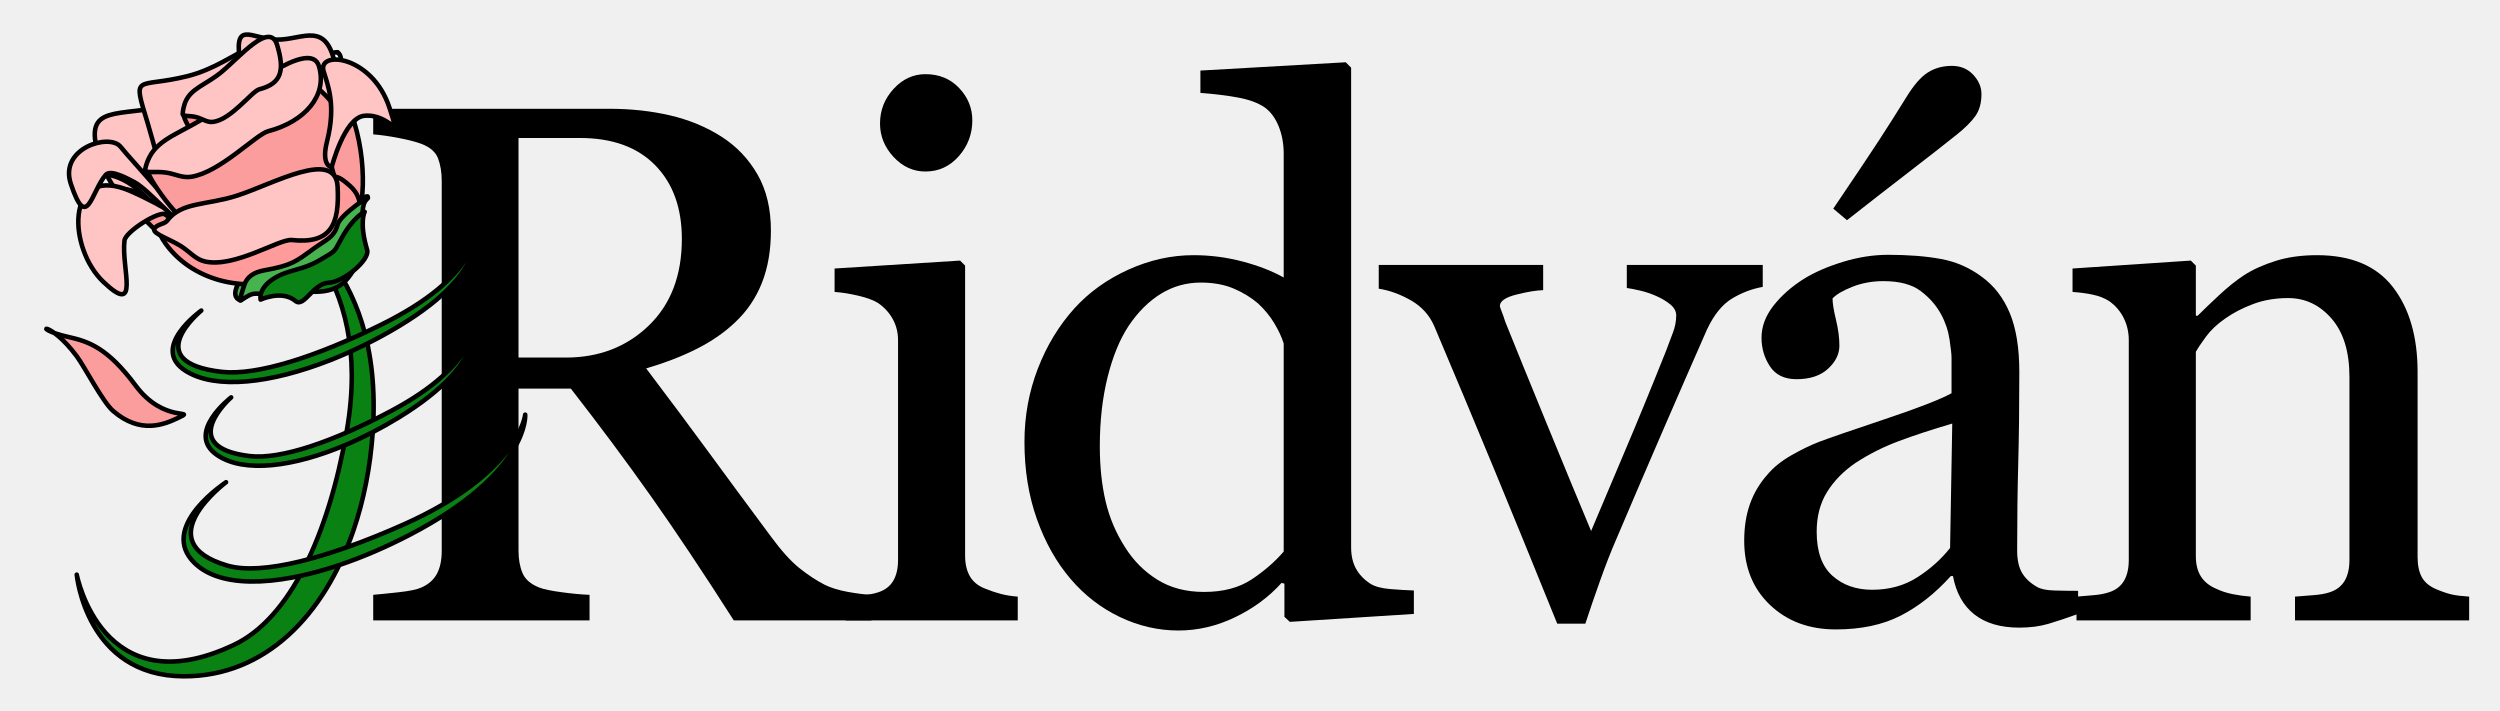
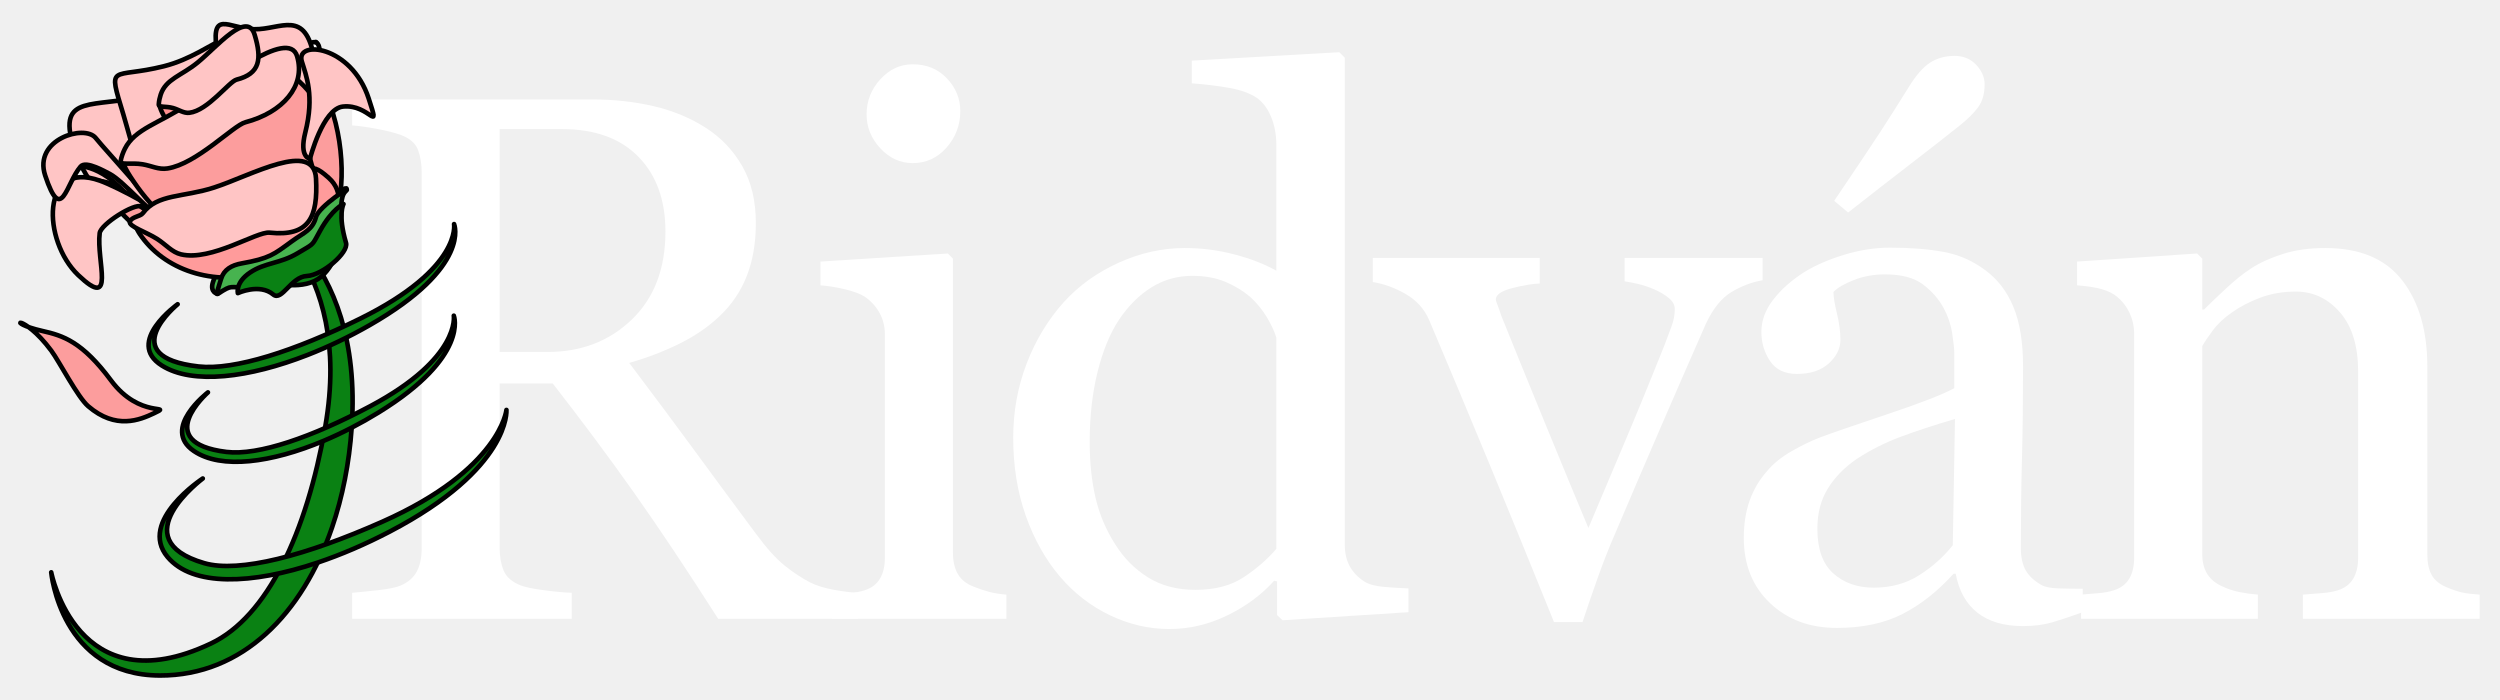
- <svg xmlns="http://www.w3.org/2000/svg" clip-rule="evenodd" fill-rule="evenodd" stroke-linecap="round" stroke-linejoin="round" viewBox="0 0 1015.67 288.794">
-   <g>
-     <path d="m354.065 252.055h-55.957c-12.402-19.433-23.608-36.23-33.618-50.391-10.01-14.16-20.874-28.759-32.593-43.798h-21.24v65.918c0 3.418.537 6.421 1.611 9.008 1.075 2.588 3.369 4.566 6.885 5.933 1.758.684 4.834 1.318 9.229 1.904 4.394.586 8.105.928 11.132 1.026v10.4h-87.89v-10.4c2.344-.196 5.737-.537 10.18-1.026 4.444-.488 7.544-1.123 9.302-1.904 2.93-1.27 5.054-3.125 6.372-5.566 1.319-2.442 1.978-5.567 1.978-9.375v-150.293c0-3.418-.488-6.445-1.465-9.082s-3.271-4.639-6.885-6.006c-2.441-.879-5.615-1.685-9.521-2.417-3.907-.733-7.227-1.196-9.961-1.392v-10.4h95.947c8.789 0 17.041.903 24.756 2.71 7.715 1.807 14.697 4.712 20.947 8.716 6.055 3.906 10.889 9.009 14.502 15.308 3.613 6.299 5.42 13.892 5.42 22.778 0 8.008-1.221 15.088-3.662 21.241-2.441 6.152-6.055 11.474-10.84 15.967-4.394 4.199-9.668 7.836-15.82 10.913-6.153 3.076-12.94 5.688-20.362 7.837 10.254 13.574 18.775 25 25.562 34.277s15.112 20.557 24.976 33.838c4.296 5.859 8.178 10.18 11.645 12.964 3.467 2.783 6.909 5.053 10.327 6.811 2.539 1.27 5.713 2.246 9.522 2.93 3.808.683 6.982 1.074 9.521 1.172zm-77.051-154.98c0-12.598-3.613-22.583-10.839-29.956-7.227-7.373-17.432-11.06-30.616-11.06h-24.902v89.209h19.189c13.477 0 24.707-4.321 33.692-12.964 8.984-8.642 13.476-20.386 13.476-35.229z" />
-     <path d="m413.479 252.055h-69.873v-9.668c2.246-.195 4.566-.39 6.958-.586 2.393-.195 4.468-.586 6.226-1.172 2.734-.879 4.761-2.417 6.079-4.614s1.977-5.054 1.977-8.569v-89.209c0-3.125-.708-5.982-2.124-8.57-1.416-2.587-3.393-4.76-5.932-6.518-1.856-1.172-4.541-2.173-8.057-3.003-3.515-.83-6.738-1.343-9.668-1.538v-9.522l50.977-3.222 2.051 2.05v117.774c0 3.418.659 6.25 1.977 8.496s3.394 3.906 6.226 4.98c2.148.879 4.248 1.587 6.299 2.124 2.05.538 4.345.904 6.884 1.099zm-18.457-203.174c0 5.566-1.831 10.425-5.493 14.575s-8.179 6.226-13.55 6.226c-4.98 0-9.301-1.978-12.964-5.933-3.662-3.955-5.493-8.472-5.493-13.55 0-5.371 1.831-10.059 5.493-14.062 3.663-4.004 7.984-6.006 12.964-6.006 5.567 0 10.132 1.88 13.697 5.64 3.564 3.76 5.346 8.13 5.346 13.11z" />
-     <path d="m574.407 249.418-50.391 3.223-2.197-2.051v-13.476l-1.172-.293c-5.078 5.664-11.352 10.302-18.823 13.916-7.471 3.613-15.161 5.42-23.071 5.42-8.203 0-16.138-1.831-23.804-5.494-7.666-3.662-14.331-8.813-19.995-15.454-5.762-6.738-10.327-14.843-13.696-24.316-3.37-9.473-5.054-19.922-5.054-31.348 0-10.449 1.807-20.361 5.42-29.736s8.594-17.578 14.941-24.609c5.957-6.543 13.257-11.768 21.9-15.674 8.642-3.906 17.456-5.86 26.44-5.86 6.738 0 13.355.855 19.849 2.564s12.085 3.882 16.772 6.518v-50.244c0-4.101-.683-7.837-2.051-11.206-1.367-3.369-3.271-5.933-5.713-7.691-2.734-1.855-6.42-3.198-11.059-4.028s-9.644-1.44-15.015-1.831v-9.082l59.033-3.369 2.198 2.197v194.824c0 3.418.659 6.323 1.977 8.716 1.319 2.392 3.247 4.419 5.786 6.079 1.856 1.172 4.541 1.904 8.057 2.197s6.738.488 9.668.586zm-52.881-25.341v-84.522c-.781-2.539-2.051-5.273-3.808-8.203-1.758-2.93-3.956-5.615-6.592-8.057-2.832-2.441-6.153-4.467-9.961-6.079-3.809-1.611-8.252-2.417-13.33-2.417-5.86 0-11.255 1.514-16.187 4.541-4.931 3.028-9.302 7.373-13.11 13.037-3.613 5.469-6.47 12.427-8.569 20.874-2.1 8.448-3.15 17.798-3.15 28.052 0 8.203.781 15.65 2.344 22.339 1.562 6.689 4.199 12.915 7.91 18.677 3.418 5.469 7.788 9.863 13.11 13.183 5.323 3.321 11.646 4.981 18.97 4.981 7.813 0 14.282-1.709 19.409-5.127s9.449-7.178 12.964-11.279z" />
-     <path d="m716.145 116.557c-4.394.781-8.569 2.368-12.524 4.761-3.955 2.392-7.349 6.616-10.181 12.671-5.762 13.086-11.719 26.733-17.871 40.942s-12.549 29.126-19.189 44.751c-1.953 4.492-4.029 9.815-6.226 15.967s-4.224 12.06-6.079 17.724h-11.426c-9.277-22.949-17.822-43.872-25.635-62.768-7.812-18.897-15.918-38.257-24.316-58.081-1.953-4.492-5.103-7.984-9.448-10.474-4.346-2.49-8.716-4.077-13.111-4.761v-9.667h66.797v10.253c-2.929.098-6.591.708-10.986 1.831-4.395 1.124-6.592 2.662-6.592 4.615 0 .293.244 1.05.733 2.27.488 1.221.976 2.613 1.464 4.175 4.004 9.961 9.668 23.877 16.993 41.748 7.324 17.871 13.281 32.275 17.871 43.213 3.515-8.398 7.934-18.848 13.257-31.348 5.322-12.5 11.059-26.465 17.211-41.894.977-2.637 1.905-5.103 2.784-7.398s1.318-4.614 1.318-6.958c0-1.66-.806-3.149-2.417-4.467-1.611-1.319-3.54-2.466-5.786-3.443-2.246-.976-4.443-1.709-6.592-2.197-2.148-.488-3.906-.83-5.273-1.025v-9.375h55.224z" />
-     <path d="m844.261 249.418c-4.59 1.661-8.619 3.003-12.085 4.029-3.467 1.025-7.398 1.538-11.792 1.538-7.618 0-13.697-1.782-18.238-5.347-4.541-3.564-7.446-8.765-8.716-15.6h-.878c-6.348 7.031-13.16 12.402-20.435 16.113s-16.04 5.566-26.294 5.566c-10.84 0-19.751-3.32-26.733-9.961-6.983-6.64-10.474-15.332-10.474-26.074 0-5.566.781-10.547 2.344-14.941 1.562-4.395 3.906-8.35 7.031-11.866 2.441-2.929 5.664-5.542 9.668-7.837 4.004-2.294 7.764-4.125 11.279-5.493 4.395-1.66 13.306-4.736 26.734-9.228 13.427-4.492 22.485-8.008 27.173-10.547v-14.502c0-1.27-.269-3.711-.806-7.324-.537-3.614-1.685-7.031-3.443-10.254-1.953-3.613-4.711-6.763-8.276-9.448-3.564-2.686-8.618-4.029-15.161-4.029-4.492 0-8.667.757-12.524 2.271-3.858 1.513-6.568 3.1-8.13 4.761 0 1.953.464 4.834 1.391 8.642.928 3.809 1.392 7.324 1.392 10.547 0 3.418-1.538 6.543-4.614 9.375-3.077 2.832-7.349 4.248-12.818 4.248-4.883 0-8.471-1.733-10.766-5.2s-3.443-7.349-3.443-11.646c0-4.492 1.587-8.789 4.761-12.89 3.174-4.102 7.3-7.764 12.378-10.987 4.394-2.734 9.717-5.053 15.967-6.958 6.25-1.904 12.353-2.856 18.31-2.856 8.203 0 15.357.561 21.46 1.685 6.104 1.123 11.646 3.54 16.626 7.25 4.981 3.614 8.765 8.521 11.353 14.722s3.882 14.185 3.882 23.95c0 13.965-.147 26.343-.44 37.134s-.439 22.583-.439 35.376c0 3.809.659 6.836 1.977 9.082 1.319 2.246 3.345 4.151 6.079 5.713 1.465.879 3.784 1.367 6.958 1.465s6.421.146 9.742.146zm-51.124-77.343c-8.3 2.441-15.576 4.834-21.826 7.177-6.25 2.344-12.06 5.274-17.431 8.789-4.883 3.321-8.741 7.251-11.573 11.792s-4.248 9.937-4.248 16.187c0 8.105 2.124 14.062 6.372 17.871s9.644 5.713 16.187 5.713c6.934 0 13.037-1.685 18.31-5.054 5.274-3.369 9.717-7.348 13.331-11.938zm11.866-133.887c0 3.711-.855 6.738-2.564 9.082-1.709 2.344-4.223 4.834-7.544 7.471-4.883 3.906-11.255 8.887-19.116 14.941-7.861 6.055-16.333 12.646-25.415 19.775l-5.566-4.688c8.789-12.988 14.917-22.143 18.383-27.466 3.467-5.322 7.203-11.206 11.206-17.651 3.028-4.981 5.958-8.374 8.79-10.181 2.832-1.807 6.103-2.71 9.814-2.71 3.516 0 6.396 1.196 8.643 3.589 2.246 2.393 3.369 5.005 3.369 7.837z" />
-     <path d="m1003.14 252.055h-70.754v-9.668c2.246-.195 4.711-.39 7.397-.586 2.686-.195 4.907-.586 6.665-1.172 2.734-.879 4.761-2.417 6.079-4.614s1.978-5.054 1.978-8.569v-74.268c0-10.254-2.417-18.164-7.251-23.73-4.834-5.567-10.718-8.35-17.652-8.35-5.175 0-9.912.806-14.209 2.417s-8.105 3.589-11.425 5.933c-3.223 2.246-5.787 4.663-7.691 7.251s-3.296 4.663-4.175 6.225v83.057c0 3.32.684 6.055 2.051 8.203s3.418 3.809 6.152 4.98c2.051.977 4.273 1.709 6.665 2.198 2.393.488 4.859.83 7.398 1.025v9.668h-70.752v-9.668c2.246-.195 4.565-.39 6.958-.586 2.393-.195 4.468-.586 6.226-1.172 2.734-.879 4.76-2.417 6.079-4.614 1.318-2.197 1.977-5.054 1.977-8.569v-89.209c0-3.321-.708-6.372-2.124-9.156-1.416-2.783-3.393-5.053-5.932-6.811-1.856-1.172-4.053-2.026-6.592-2.564-2.539-.537-5.274-.903-8.203-1.098v-9.522l48.047-3.222 2.05 2.05v20.362h.733c2.343-2.344 5.273-5.152 8.789-8.423 3.515-3.272 6.836-5.933 9.961-7.983 3.613-2.344 7.91-4.297 12.89-5.86 4.981-1.562 10.596-2.344 16.846-2.344 13.867 0 24.146 4.322 30.835 12.964 6.689 8.643 10.034 20.142 10.034 34.497v75.147c0 3.418.586 6.177 1.758 8.276 1.172 2.1 3.174 3.736 6.006 4.907 2.344.977 4.37 1.661 6.079 2.051 1.709.391 4.077.684 7.107.879z" />
-   </g>
-   <g fill-rule="evenodd" stroke="#000" stroke-linecap="round" stroke-linejoin="round" stroke-width="1.85">
-     <path d="m97.737 122.006s-3.091-.532-1.863-4.567c1.132-3.722 3.452-7.611 7.453-8.329 11.165-2.004 12.84-3.545 19.938-8.721 5.217-3.804 8.46-4.629 9.842-9.87 1.1-4.171 19.054-13.131 15.888-10.167-4.714 4.412-.95 19.176-14.951 29.385-7.553 5.507-19.172 7.774-28.273 8.694-7.77.785-8.034 3.575-8.034 3.575z" fill="#47b34f" />
-     <path d="m40.022 62.878c-6.416-21.166 8.194-14.926 29.285-20.247 21.091-5.321 40.676-20.189 47.091.977 6.416 21.167-5.48 42.639-26.571 47.96-5.287 1.334-10.636 4.961-15.806 4.167-15.453-2.374-29.192-16.997-33.999-32.857z" fill="#ffc5c5" />
-     <g fill="#0a8113">
-       <path d="m31.178 233.459s10.273 53.949 63.931 28.49c22.606-10.725 38.272-44.269 45.755-86.806 11.647-66.212-30.137-88.977-30.137-88.977s45.658 18.158 40.705 89.443c-.978 14.075-3.642 27.599-7.852 39.889-11.824 34.528-35.838 59.322-68.883 59.263-39.702-.071-43.519-41.302-43.519-41.302z" />
-       <path d="m91.838 195.908s-32.552 24.249.569 33.884c13.954 4.059 40.889-3.073 71.285-16.578 47.315-21.022 49.683-44.746 49.683-44.746s1.854 23.365-46.784 48.731c-9.603 5.008-19.354 9.199-28.758 12.364-26.419 8.89-50.102 9.682-60.094-2.245-12.004-14.331 14.099-31.41 14.099-31.41z" />
-       <path d="m93.902 161.446s-22.904 20.135 7.409 23.833c12.771 1.558 34.365-5.986 57.62-18.347 36.198-19.241 33.378-36.187 33.378-36.187s6.36 16.298-30.082 38.725c-7.195 4.428-14.684 8.294-22.085 11.403-20.794 8.736-40.9 11.507-51.888 4.032-13.201-8.981 5.649-23.459 5.649-23.459z" />
-       <path d="m81.779 126.169s-25.751 21.041 8.33 24.905c14.358 1.628 38.635-6.255 64.78-19.172 40.696-20.106 37.526-37.814 37.526-37.814s7.15 17.031-33.821 40.466c-8.089 4.628-16.508 8.667-24.83 11.916-23.377 9.129-45.982 12.025-58.336 4.214-14.842-9.385 6.351-24.515 6.351-24.515z" />
+ <svg xmlns="http://www.w3.org/2000/svg" clip-rule="evenodd" fill-rule="evenodd" stroke-linecap="round" stroke-linejoin="round" viewBox="0 0 1000.6 280">
+   <g fill-rule="evenodd">
+     <g fill="#fff">
+       <path d="m343.387 247.658h-55.957c-12.402-19.433-23.608-36.23-33.618-50.391-10.01-14.16-20.874-28.759-32.593-43.798h-21.24v65.918c0 3.418.537 6.421 1.611 9.008 1.075 2.588 3.369 4.566 6.885 5.933 1.758.684 4.834 1.318 9.229 1.904 4.394.586 8.105.928 11.132 1.026v10.4h-87.89v-10.4c2.344-.196 5.737-.537 10.18-1.026 4.444-.488 7.544-1.123 9.302-1.904 2.93-1.27 5.054-3.125 6.372-5.566 1.319-2.442 1.978-5.567 1.978-9.375v-150.293c0-3.418-.488-6.445-1.465-9.082s-3.271-4.639-6.885-6.006c-2.441-.879-5.615-1.685-9.521-2.417-3.907-.733-7.227-1.196-9.961-1.392v-10.4h95.947c8.789 0 17.041.903 24.756 2.71 7.715 1.807 14.697 4.712 20.947 8.716 6.055 3.906 10.889 9.009 14.502 15.308 3.613 6.299 5.42 13.892 5.42 22.778 0 8.008-1.221 15.087-3.662 21.24-2.441 6.152-6.055 11.474-10.84 15.967-4.394 4.199-9.668 7.836-15.82 10.913-6.153 3.076-12.94 5.688-20.362 7.837 10.254 13.574 18.775 25 25.562 34.277s15.112 20.557 24.976 33.838c4.296 5.859 8.178 10.18 11.645 12.964 3.467 2.783 6.909 5.053 10.327 6.811 2.539 1.27 5.713 2.246 9.522 2.93 3.808.683 6.982 1.074 9.521 1.172zm-77.051-154.98c0-12.598-3.613-22.583-10.839-29.956-7.227-7.373-17.432-11.06-30.616-11.06h-24.902v89.209h19.189c13.477 0 24.707-4.321 33.692-12.964 8.984-8.642 13.476-20.386 13.476-35.229z" />
+       <path d="m402.801 247.658h-69.873v-9.668c2.246-.195 4.566-.39 6.958-.586 2.393-.195 4.468-.586 6.226-1.172 2.734-.879 4.761-2.417 6.079-4.614s1.977-5.054 1.977-8.569v-89.209c0-3.125-.708-5.982-2.124-8.57-1.416-2.587-3.393-4.76-5.932-6.518-1.856-1.172-4.541-2.173-8.057-3.003-3.515-.83-6.738-1.343-9.668-1.538v-9.522l50.977-3.222 2.051 2.05v117.774c0 3.418.659 6.25 1.977 8.496s3.394 3.906 6.226 4.98c2.148.879 4.248 1.587 6.299 2.124 2.05.538 4.345.904 6.884 1.099zm-18.457-203.174c0 5.566-1.831 10.425-5.493 14.575s-8.179 6.226-13.55 6.226c-4.98 0-9.301-1.978-12.964-5.933-3.662-3.955-5.493-8.472-5.493-13.55 0-5.371 1.831-10.059 5.493-14.062 3.663-4.004 7.984-6.006 12.964-6.006 5.567 0 10.132 1.88 13.697 5.64 3.564 3.76 5.346 8.13 5.346 13.11z" />
+       <path d="m563.729 245.021-50.391 3.223-2.197-2.051v-13.476l-1.172-.293c-5.078 5.664-11.352 10.302-18.823 13.916-7.471 3.613-15.161 5.42-23.071 5.42-8.203 0-16.138-1.831-23.804-5.494-7.666-3.662-14.331-8.813-19.995-15.454-5.762-6.738-10.327-14.843-13.696-24.316-3.37-9.473-5.054-19.922-5.054-31.348 0-10.449 1.807-20.361 5.42-29.736s8.594-17.578 14.941-24.609c5.957-6.543 13.257-11.768 21.9-15.674 8.642-3.906 17.456-5.86 26.44-5.86 6.738 0 13.355.855 19.849 2.564s12.085 3.882 16.772 6.518v-50.244c0-4.101-.683-7.837-2.051-11.206-1.367-3.369-3.271-5.933-5.713-7.691-2.734-1.855-6.42-3.198-11.059-4.028s-9.644-1.44-15.015-1.831v-9.082l59.033-3.369 2.198 2.197v194.824c0 3.418.659 6.323 1.977 8.716 1.319 2.392 3.247 4.419 5.786 6.079 1.856 1.172 4.541 1.904 8.057 2.197s6.738.488 9.668.586zm-52.881-25.341v-84.522c-.781-2.539-2.051-5.273-3.808-8.203-1.758-2.93-3.956-5.615-6.592-8.057-2.832-2.441-6.153-4.467-9.961-6.079-3.809-1.611-8.252-2.417-13.33-2.417-5.86 0-11.255 1.514-16.187 4.541-4.931 3.028-9.302 7.373-13.11 13.037-3.613 5.469-6.47 12.427-8.569 20.874-2.1 8.448-3.15 17.798-3.15 28.052 0 8.203.781 15.65 2.344 22.339 1.562 6.689 4.199 12.915 7.91 18.677 3.418 5.469 7.788 9.863 13.11 13.183 5.323 3.321 11.646 4.981 18.97 4.981 7.813 0 14.282-1.709 19.409-5.127s9.449-7.178 12.964-11.279z" />
+       <path d="m705.467 112.16c-4.394.781-8.569 2.368-12.524 4.761-3.955 2.392-7.349 6.616-10.181 12.671-5.762 13.086-11.719 26.733-17.871 40.942s-12.549 29.126-19.189 44.751c-1.953 4.492-4.029 9.815-6.226 15.967s-4.224 12.06-6.079 17.724h-11.426c-9.277-22.949-17.822-43.872-25.635-62.768-7.812-18.897-15.918-38.257-24.316-58.081-1.953-4.492-5.103-7.984-9.448-10.474-4.346-2.49-8.716-4.077-13.111-4.761v-9.667h66.797v10.253c-2.929.098-6.591.708-10.986 1.831-4.395 1.124-6.592 2.662-6.592 4.615 0 .293.244 1.05.733 2.27.488 1.221.976 2.613 1.464 4.175 4.004 9.961 9.668 23.877 16.993 41.748 7.324 17.871 13.281 32.275 17.871 43.213 3.515-8.398 7.934-18.848 13.257-31.348 5.322-12.5 11.059-26.465 17.211-41.894.977-2.637 1.905-5.103 2.784-7.398s1.318-4.614 1.318-6.958c0-1.66-.806-3.149-2.417-4.467-1.611-1.319-3.54-2.466-5.786-3.443-2.246-.976-4.443-1.709-6.592-2.197-2.148-.488-3.906-.83-5.273-1.025v-9.375h55.224z" />
+       <path d="m833.583 245.021c-4.59 1.661-8.619 3.003-12.085 4.029-3.467 1.025-7.398 1.538-11.792 1.538-7.618 0-13.697-1.782-18.238-5.347-4.541-3.564-7.446-8.765-8.716-15.6h-.878c-6.348 7.031-13.16 12.402-20.435 16.113s-16.04 5.566-26.294 5.566c-10.84 0-19.751-3.32-26.733-9.961-6.983-6.64-10.474-15.332-10.474-26.074 0-5.566.781-10.547 2.344-14.941 1.562-4.395 3.906-8.35 7.031-11.866 2.441-2.929 5.664-5.542 9.668-7.837 4.004-2.294 7.764-4.125 11.279-5.493 4.395-1.66 13.306-4.736 26.734-9.228 13.427-4.492 22.485-8.008 27.173-10.547v-14.502c0-1.27-.269-3.711-.806-7.324-.537-3.614-1.685-7.031-3.443-10.254-1.953-3.613-4.711-6.763-8.276-9.448-3.564-2.686-8.618-4.029-15.161-4.029-4.492 0-8.667.757-12.524 2.271-3.858 1.513-6.568 3.1-8.13 4.761 0 1.953.464 4.834 1.391 8.642.928 3.809 1.392 7.324 1.392 10.547 0 3.418-1.538 6.543-4.614 9.375-3.077 2.832-7.349 4.248-12.818 4.248-4.883 0-8.471-1.733-10.766-5.2s-3.443-7.349-3.443-11.646c0-4.492 1.587-8.789 4.761-12.89 3.174-4.102 7.3-7.764 12.378-10.987 4.394-2.734 9.717-5.053 15.967-6.958 6.25-1.904 12.353-2.856 18.31-2.856 8.203 0 15.357.561 21.46 1.685 6.104 1.123 11.646 3.54 16.626 7.25 4.981 3.614 8.765 8.521 11.353 14.722s3.882 14.185 3.882 23.95c0 13.965-.147 26.343-.44 37.134s-.439 22.583-.439 35.376c0 3.809.659 6.836 1.977 9.082 1.319 2.246 3.345 4.151 6.079 5.713 1.465.879 3.784 1.367 6.958 1.465s6.421.146 9.742.146zm-51.124-77.343c-8.3 2.441-15.576 4.834-21.826 7.177-6.25 2.344-12.06 5.274-17.431 8.789-4.883 3.321-8.741 7.251-11.573 11.792s-4.248 9.937-4.248 16.187c0 8.105 2.124 14.062 6.372 17.871s9.644 5.713 16.187 5.713c6.934 0 13.037-1.685 18.31-5.054 5.274-3.369 9.717-7.348 13.331-11.938zm11.866-133.887c0 3.711-.855 6.738-2.564 9.082-1.709 2.344-4.223 4.834-7.544 7.471-4.883 3.906-11.255 8.887-19.116 14.941-7.861 6.055-16.333 12.646-25.415 19.775l-5.566-4.688c8.789-12.988 14.917-22.143 18.383-27.466 3.467-5.322 7.203-11.206 11.206-17.651 3.028-4.981 5.958-8.374 8.79-10.181 2.832-1.807 6.103-2.71 9.814-2.71 3.516 0 6.396 1.196 8.643 3.589 2.246 2.393 3.369 5.005 3.369 7.837z" />
+       <path d="m992.462 247.658h-70.754v-9.668c2.246-.195 4.711-.39 7.397-.586 2.686-.195 4.907-.586 6.665-1.172 2.734-.879 4.761-2.417 6.079-4.614s1.978-5.054 1.978-8.569v-74.268c0-10.254-2.417-18.164-7.251-23.73-4.834-5.567-10.718-8.35-17.652-8.35-5.175 0-9.912.806-14.209 2.417s-8.105 3.589-11.425 5.933c-3.223 2.246-5.787 4.663-7.691 7.251s-3.296 4.663-4.175 6.225v83.057c0 3.32.684 6.055 2.051 8.203s3.418 3.809 6.152 4.98c2.051.977 4.273 1.709 6.665 2.198 2.393.488 4.859.83 7.398 1.025v9.668h-70.752v-9.668c2.246-.195 4.565-.39 6.958-.586 2.393-.195 4.468-.586 6.226-1.172 2.734-.879 4.76-2.417 6.079-4.614 1.318-2.197 1.977-5.054 1.977-8.569v-89.209c0-3.321-.708-6.372-2.124-9.156-1.416-2.783-3.393-5.053-5.932-6.811-1.856-1.172-4.053-2.026-6.592-2.564-2.539-.537-5.274-.903-8.203-1.098v-9.522l48.047-3.222 2.05 2.05v20.362h.733c2.343-2.344 5.273-5.152 8.789-8.423 3.515-3.272 6.836-5.933 9.961-7.983 3.613-2.344 7.91-4.297 12.89-5.86 4.981-1.562 10.596-2.344 16.846-2.344 13.867 0 24.146 4.322 30.835 12.964 6.689 8.643 10.034 20.142 10.034 34.497v75.147c0 3.418.586 6.177 1.758 8.276 1.172 2.1 3.174 3.736 6.006 4.907 2.344.977 4.37 1.661 6.079 2.051 1.709.391 4.077.684 7.107.879z" />
    </g>
-     <path d="m57.682 87.877c-17.404-19.682-28.052-11.431-12.402-11.376 8.276.029 16.279 1.007 34.057 20.261 17.778 19.254 27.039 5.528 21.692 13.734-5.346 8.205-30.212-7.763-43.347-22.619z" fill="#fc9d9d" />
-     <path d="m60.061 50.255c-6.416-21.166-4.811-14.043 16.28-19.364 21.091-5.321 32.011-23.879 38.427-2.712 6.416 21.167 2.151 38.731-18.94 44.052-5.287 1.334-10.636 4.961-15.806 4.167-15.453-2.374-15.153-10.282-19.961-26.142z" fill="#ffc5c5" />
-     <path d="m112.887 55.066c-3.775-27.739 3.669-.919 8.029-7.835 3.906-6.195 8.369-6.184 9.784-7.456 4.208-3.784 4.879-14.263 5.788-17.569.624-2.267 1.334-1.219 3.474 7.9 5.524 23.539.48 57.78-6.614 64.159s-16.608-10.885-20.461-39.2z" fill="#fff" />
-     <path d="m112.636 44.996c.278-1.594.685-3.056 1.06-4.18 2.156-6.464 5.846-6.134 10.319-10.259 5.37-4.952 13.924-14.127 14.572-6.141.956 11.793-1.273 18.093-6.902 18.133-1.824.013-8.437 10.743-12.73 9.601-1.302-.346-2.114-2.495-3.348-3.933-1.487-1.734-3.227-1.756-2.971-3.221z" fill="#fff" />
-     <path d="m31.191 144.739c-11.575-15.574-19.156-11.391-3.563-7.876 8.246 1.859 15.915 4.23 27.49 19.804 11.575 15.574 25.202 9.352 17.245 13.114-5.76 2.723-15.297 6.729-26.39-2.801-4.23-3.634-11.587-17.942-14.782-22.241z" fill="#fc9d9d" />
-     <path d="m78.928 55.582c-12.875-21.563 5.898-2.286 11.523-9.857 5.039-6.782 12.481-8.621 14.537-10.268 6.116-4.898 4.747-13.912 5.478-17.045.501-2.148 1.934-1.569 7.664 5.147 14.793 17.337 14.514 47.973 4.204 56.229s-30.264-2.197-43.406-24.207z" fill="#ff9090" />
-     <path d="m60.753 81.516c-12.832-13.904-21.435-9.404-19.885-11.613 1.549-2.21 5.083-10.371 17.915 3.532 12.832 13.904 28.374 13.244 26.824 15.454-1.55 2.21-12.022 6.531-24.854-7.373z" fill="#fc9d9d" />
-     <path d="m50.575 97.714c-1.391 10.987 6.611 31.278-8.584 16.799-14.416-13.736-15.206-46.341 8.697-37.795 7.298 2.609 28.108 13.786 26.872 15.894-.773 1.318-5.372-3.251-10.224-5.59-2.909-1.402-16.303 7.08-16.76 10.691z" fill="#ffc5c5" />
-     <path d="m42.948 71.037c-5.926 6.904-7.619 23.434-14.191 3.593-4.795-14.473 15.788-20.596 20.226-15.001 4.438 5.595 27.111 29.557 24.714 30.619-1.498.664-13.608-13.349-19.036-16.217-1.436-.759-3.506-1.873-5.538-2.685-2.573-1.029-5.086-1.576-6.174-.308z" fill="#ffc5c5" />
-     <path d="m97.86 27.086c-3.487-19.929 3.997-11.154 14.646-10.989 10.649.165 20.428-8.342 23.916 11.587 3.487 19.929-2.318 35.95-12.967 35.785-2.669-.042-5.345 1.903-7.978.032-7.87-5.593-15.004-21.483-17.617-36.416z" fill="#ffc5c5" />
-     <path d="m65.604 79.13c-17.461-24.401 9.461-3.313 19.132-12.896 8.663-8.584 20.474-11.519 23.875-13.687 10.115-6.447 15.127-19.624 16.642-23.43 1.038-2.609-2.861.512 5.257 7.941 20.957 19.175 16.84 55.702-.21 66.569-17.05 10.867-46.873.41-64.697-24.498z" fill="#fc9d9d" />
-     <path d="m144.035 50.108c-5.718-18.863 1.803-20.184-4.174-8.171-3.161 6.353-9.679 11.21-3.962 30.074 5.718 18.864-2.705 23.775 4.697 21.908 7.402-1.868 9.157-24.947 3.439-43.811z" fill="#fc9d9d" />
-     <path d="m67.456 99.241c-8.934-12.211 9.865-1.853 22.242-7.238 11.087-4.824 22.959-6.46 26.867-7.677 11.621-3.618 14.585-9.592 17.377-11.734 1.913-1.469 3.686-1.157 8.35 3.039 12.041 10.833-5.234 31.406-24.823 37.504-19.59 6.098-39.658.259-50.013-13.894z" fill="#ff9b9b" />
-     <path d="m58.954 68.938c.308-1.806.995-3.567 1.687-4.963 3.979-8.033 13.871-10.242 24.639-17.503 12.93-8.718 40.86-31.406 44.33-19.502 3.469 11.904-5.759 22.436-20.705 26.358-4.843 1.271-19.508 16.695-31.224 18.498-3.554.547-6.294-1.069-9.96-1.674-4.422-.731-9.05.447-8.767-1.214z" fill="#ffc5c5" />
-     <path d="m74.221 46.188c.085-1.444.418-2.831.776-3.924 2.059-6.282 8.286-7.535 14.762-12.826 7.776-6.353 19.855-20.971 22.83-11.155 2.976 9.816 2.173 15.611-7.2 17.976-3.037.766-11.511 12.45-18.938 13.276-2.252.25-4.116-1.204-6.513-1.893-2.891-.83-5.796-.127-5.717-1.455z" fill="#ffc5c5" />
-     <path d="m97.899 121.998c-.932.607.038-1.954 1.266-5.989 1.132-3.722 4.212-5.468 8.213-6.186 11.165-2.004 12.84-3.545 19.938-8.721 5.217-3.804 8.46-4.629 9.842-9.87 1.1-4.171 15.051-13.266 11.885-10.301-4.714 4.412 3.053 19.31-10.948 29.52-7.553 5.507-19.172 7.774-28.273 8.694-7.77.785-5.641-1.236-11.923 2.854z" fill="#47b34f" />
-     <path d="m62.665 93.12c.71-2.006 4.176-2.026 5.18-3.386 5.774-7.82 16.174-6.257 28.576-10.298 14.892-4.852 39.915-19.136 40.737-3.595.822 15.542-2.761 23.343-18.604 21.672-5.133-.541-23.257 11.509-35.393 8.696-3.681-.853-6.065-3.919-9.602-6.183-4.266-2.73-11.548-5.063-10.894-6.907z" fill="#ffc5c5" />
-     <path d="m119.687 117.473s2.28-4.61 5.875-4.691c4.812-.108 5.694-.845 9.259-3.18 2.62-1.716 4.049-1.888 5.291-4.802.989-2.318 7.582-5.617 7.582-5.617s-2.657 12.261-9.688 16.867c-3.793 2.484-8.825 2.702-12.655 2.376-3.27-.278-5.664-.953-5.664-.953z" fill="#0a8114" />
-     <path d="m147.932 47.05c10.731-1.153 15.139 11.603 10.316-3.211-6.998-21.493-29.395-23.51-26.773-14.857 1.722 5.679 5.136 13.655 1.395 28.428-2.554 10.085 1.866 10.529 1.866 10.529s5.096-20.02 13.196-20.89z" fill="#ffc5c5" />
-     <path d="m105.865 121.724s-1.038-4.287 4.946-8.282c5.984-3.996 11.973-3.492 18.989-7.7 1.647-.988 2.822-1.659 3.703-2.192 2.874-1.738 2.617-2 5.374-6.941 4.849-8.692 9.28-10.546 9.28-10.546s-2.352 4.172 1.012 15.542c1.14 3.851-9.417 12.964-15.697 13.262-6.281.298-10.001 10.267-13.419 7.415-5.535-4.618-14.188-.559-14.188-.559z" fill="#0a8114" />
+     <g stroke="#000" stroke-linecap="round" stroke-linejoin="round" stroke-width="1.85">
+       <path d="m87.059 117.609s-3.091-.532-1.863-4.567c1.132-3.722 3.452-7.611 7.453-8.329 11.165-2.004 12.84-3.545 19.938-8.721 5.217-3.804 8.46-4.629 9.842-9.87 1.1-4.171 19.054-13.131 15.888-10.167-4.714 4.412-.95 19.176-14.951 29.385-7.553 5.507-19.172 7.774-28.273 8.694-7.77.785-8.034 3.575-8.034 3.575z" fill="#47b34f" />
+       <path d="m29.343 58.481c-6.416-21.166 8.194-14.926 29.285-20.247 21.091-5.321 40.676-20.189 47.091.977 6.416 21.167-5.48 42.639-26.572 47.96-5.287 1.334-10.636 4.961-15.806 4.167-15.453-2.374-29.192-16.997-33.999-32.857z" fill="#ffc5c5" />
+       <g fill="#0a8113">
+         <path d="m20.499 229.062s10.273 53.949 63.931 28.49c22.606-10.725 38.272-44.269 45.755-86.806 11.647-66.212-30.137-88.977-30.137-88.977s45.658 18.158 40.705 89.443c-.978 14.075-3.642 27.599-7.852 39.889-11.824 34.528-35.838 59.322-68.883 59.263-39.702-.071-43.519-41.302-43.519-41.302z" />
+         <path d="m81.16 191.511s-32.552 24.249.569 33.884c13.954 4.059 40.889-3.073 71.286-16.578 47.315-21.022 49.683-44.746 49.683-44.746s1.854 23.365-46.784 48.731c-9.603 5.008-19.354 9.199-28.758 12.364-26.419 8.89-50.102 9.682-60.094-2.245-12.004-14.331 14.099-31.41 14.099-31.41z" />
+         <path d="m83.224 157.049s-22.904 20.135 7.409 23.833c12.771 1.558 34.365-5.986 57.62-18.347 36.198-19.241 33.378-36.187 33.378-36.187s6.36 16.298-30.082 38.725c-7.195 4.428-14.684 8.294-22.085 11.403-20.794 8.736-40.901 11.507-51.889 4.032-13.201-8.981 5.649-23.459 5.649-23.459z" />
+         <path d="m71.1 121.772s-25.751 21.041 8.33 24.905c14.358 1.628 38.636-6.255 64.781-19.172 40.696-20.106 37.526-37.814 37.526-37.814s7.15 17.031-33.821 40.466c-8.089 4.628-16.508 8.667-24.83 11.916-23.377 9.129-45.982 12.025-58.336 4.214-14.842-9.385 6.351-24.515 6.351-24.515z" />
+       </g>
+       <path d="m47.004 83.481c-17.404-19.682-28.052-11.431-12.402-11.376 8.276.029 16.279 1.007 34.057 20.261 17.778 19.254 27.039 5.528 21.692 13.734-5.346 8.205-30.212-7.763-43.347-22.619z" fill="#fc9d9d" />
+       <path d="m49.383 45.858c-6.416-21.166-4.811-14.043 16.28-19.364 21.091-5.321 32.011-23.879 38.427-2.712 6.416 21.167 2.151 38.731-18.941 44.052-5.287 1.334-10.636 4.961-15.806 4.167-15.453-2.374-15.153-10.282-19.961-26.142z" fill="#ffc5c5" />
+       <path d="m102.209 50.669c-3.775-27.739 3.669-.919 8.029-7.835 3.906-6.195 8.369-6.184 9.784-7.456 4.208-3.784 4.879-14.263 5.788-17.569.624-2.267 1.334-1.219 3.474 7.9 5.524 23.539.48 57.78-6.614 64.159s-16.608-10.885-20.461-39.2z" fill="#fff" />
+       <path d="m101.958 40.599c.278-1.594.685-3.056 1.06-4.18 2.156-6.464 5.846-6.134 10.319-10.259 5.37-4.952 13.924-14.127 14.572-6.141.956 11.793-1.273 18.093-6.902 18.133-1.824.013-8.437 10.743-12.73 9.601-1.302-.346-2.114-2.495-3.348-3.933-1.487-1.734-3.227-1.756-2.971-3.221z" fill="#fff" />
+       <path d="m20.513 140.342c-11.575-15.574-19.156-11.391-3.563-7.876 8.246 1.859 15.915 4.23 27.49 19.804 11.575 15.574 25.202 9.352 17.245 13.114-5.76 2.723-15.297 6.729-26.39-2.801-4.23-3.634-11.587-17.942-14.782-22.241z" fill="#fc9d9d" />
+       <path d="m68.25 51.185c-12.875-21.563 5.898-2.286 11.523-9.857 5.039-6.782 12.481-8.621 14.537-10.268 6.116-4.898 4.747-13.912 5.478-17.045.501-2.148 1.934-1.569 7.664 5.147 14.793 17.337 14.514 47.973 4.204 56.229s-30.264-2.197-43.406-24.207z" fill="#ff9090" />
+       <path d="m50.075 77.12c-12.832-13.904-21.435-9.404-19.885-11.613 1.549-2.21 5.083-10.371 17.915 3.532 12.832 13.904 28.374 13.244 26.824 15.454-1.55 2.21-12.022 6.531-24.854-7.373z" fill="#fc9d9d" />
+       <path d="m39.897 93.317c-1.391 10.987 6.611 31.278-8.584 16.799-14.416-13.736-15.206-46.341 8.697-37.795 7.298 2.609 28.108 13.786 26.872 15.894-.773 1.318-5.372-3.251-10.224-5.59-2.909-1.402-16.303 7.08-16.76 10.691z" fill="#ffc5c5" />
+       <path d="m32.27 66.64c-5.926 6.904-7.619 23.434-14.191 3.593-4.795-14.473 15.788-20.596 20.226-15.001 4.438 5.595 27.111 29.557 24.714 30.619-1.498.664-13.608-13.349-19.036-16.217-1.436-.759-3.506-1.873-5.538-2.685-2.573-1.029-5.086-1.576-6.174-.308z" fill="#ffc5c5" />
+       <path d="m87.181 22.689c-3.487-19.929 3.997-11.154 14.647-10.989 10.649.165 20.428-8.342 23.916 11.587 3.487 19.929-2.318 35.95-12.967 35.785-2.669-.042-5.345 1.903-7.978.032-7.87-5.593-15.004-21.483-17.618-36.416z" fill="#ffc5c5" />
+       <path d="m54.926 74.733c-17.461-24.401 9.461-3.313 19.132-12.896 8.663-8.584 20.474-11.519 23.875-13.687 10.115-6.447 15.127-19.624 16.642-23.43 1.038-2.609-2.861.512 5.257 7.941 20.957 19.175 16.84 55.702-.21 66.569-17.05 10.867-46.873.41-64.697-24.498z" fill="#fc9d9d" />
+       <path d="m133.357 45.711c-5.718-18.863 1.803-20.184-4.174-8.171-3.161 6.353-9.679 11.21-3.962 30.074 5.718 18.864-2.705 23.775 4.697 21.908 7.402-1.868 9.157-24.947 3.439-43.811z" fill="#fc9d9d" />
+       <path d="m56.778 94.844c-8.934-12.211 9.865-1.853 22.242-7.238 11.087-4.824 22.959-6.46 26.867-7.677 11.621-3.618 14.585-9.592 17.377-11.734 1.913-1.469 3.686-1.157 8.35 3.039 12.041 10.833-5.234 31.406-24.823 37.504-19.59 6.098-39.659.259-50.013-13.894z" fill="#ff9b9b" />
+       <path d="m48.275 64.541c.308-1.806.995-3.567 1.687-4.963 3.979-8.033 13.871-10.242 24.639-17.503 12.93-8.718 40.86-31.406 44.33-19.502 3.469 11.904-5.759 22.436-20.705 26.358-4.843 1.271-19.508 16.695-31.224 18.498-3.554.547-6.294-1.069-9.96-1.674-4.422-.731-9.05.447-8.767-1.214z" fill="#ffc5c5" />
+       <path d="m63.542 41.792c.085-1.444.418-2.831.776-3.924 2.059-6.282 8.286-7.535 14.762-12.826 7.776-6.353 19.855-20.971 22.83-11.155 2.976 9.816 2.173 15.611-7.2 17.976-3.037.766-11.511 12.45-18.938 13.276-2.252.25-4.116-1.204-6.513-1.893-2.891-.83-5.796-.127-5.717-1.455z" fill="#ffc5c5" />
+       <path d="m87.22 117.601c-.932.607.038-1.954 1.266-5.989 1.132-3.722 4.212-5.468 8.213-6.186 11.165-2.004 12.84-3.545 19.938-8.721 5.217-3.804 8.46-4.629 9.842-9.87 1.1-4.171 15.051-13.266 11.885-10.301-4.714 4.412 3.053 19.31-10.948 29.52-7.553 5.507-19.172 7.774-28.273 8.694-7.77.785-5.641-1.236-11.923 2.854z" fill="#47b34f" />
+       <path d="m51.987 88.723c.71-2.006 4.176-2.026 5.18-3.386 5.774-7.82 16.174-6.257 28.576-10.298 14.892-4.852 39.915-19.136 40.737-3.595.822 15.542-2.761 23.343-18.604 21.672-5.133-.541-23.258 11.509-35.393 8.696-3.681-.853-6.065-3.919-9.602-6.183-4.266-2.73-11.548-5.063-10.894-6.907z" fill="#ffc5c5" />
+       <path d="m109.009 113.076s2.28-4.61 5.875-4.691c4.812-.108 5.694-.845 9.259-3.18 2.62-1.716 4.049-1.888 5.291-4.802.989-2.318 7.582-5.617 7.582-5.617s-2.657 12.261-9.688 16.867c-3.793 2.484-8.825 2.702-12.655 2.376-3.27-.278-5.664-.953-5.664-.953z" fill="#0a8114" />
+       <path d="m137.254 42.653c10.731-1.153 15.139 11.603 10.316-3.211-6.998-21.493-29.395-23.51-26.773-14.857 1.722 5.679 5.136 13.655 1.395 28.428-2.554 10.085 1.866 10.529 1.866 10.529s5.096-20.02 13.196-20.89z" fill="#ffc5c5" />
+       <path d="m95.187 117.327s-1.038-4.287 4.946-8.282c5.984-3.996 11.973-3.492 18.989-7.7 1.647-.988 2.822-1.659 3.703-2.192 2.874-1.738 2.617-2 5.374-6.941 4.849-8.692 9.28-10.546 9.28-10.546s-2.352 4.172 1.012 15.542c1.14 3.851-9.417 12.964-15.697 13.262-6.281.298-10.001 10.267-13.419 7.415-5.535-4.618-14.188-.559-14.188-.559z" fill="#0a8114" />
+     </g>
  </g>
</svg>
